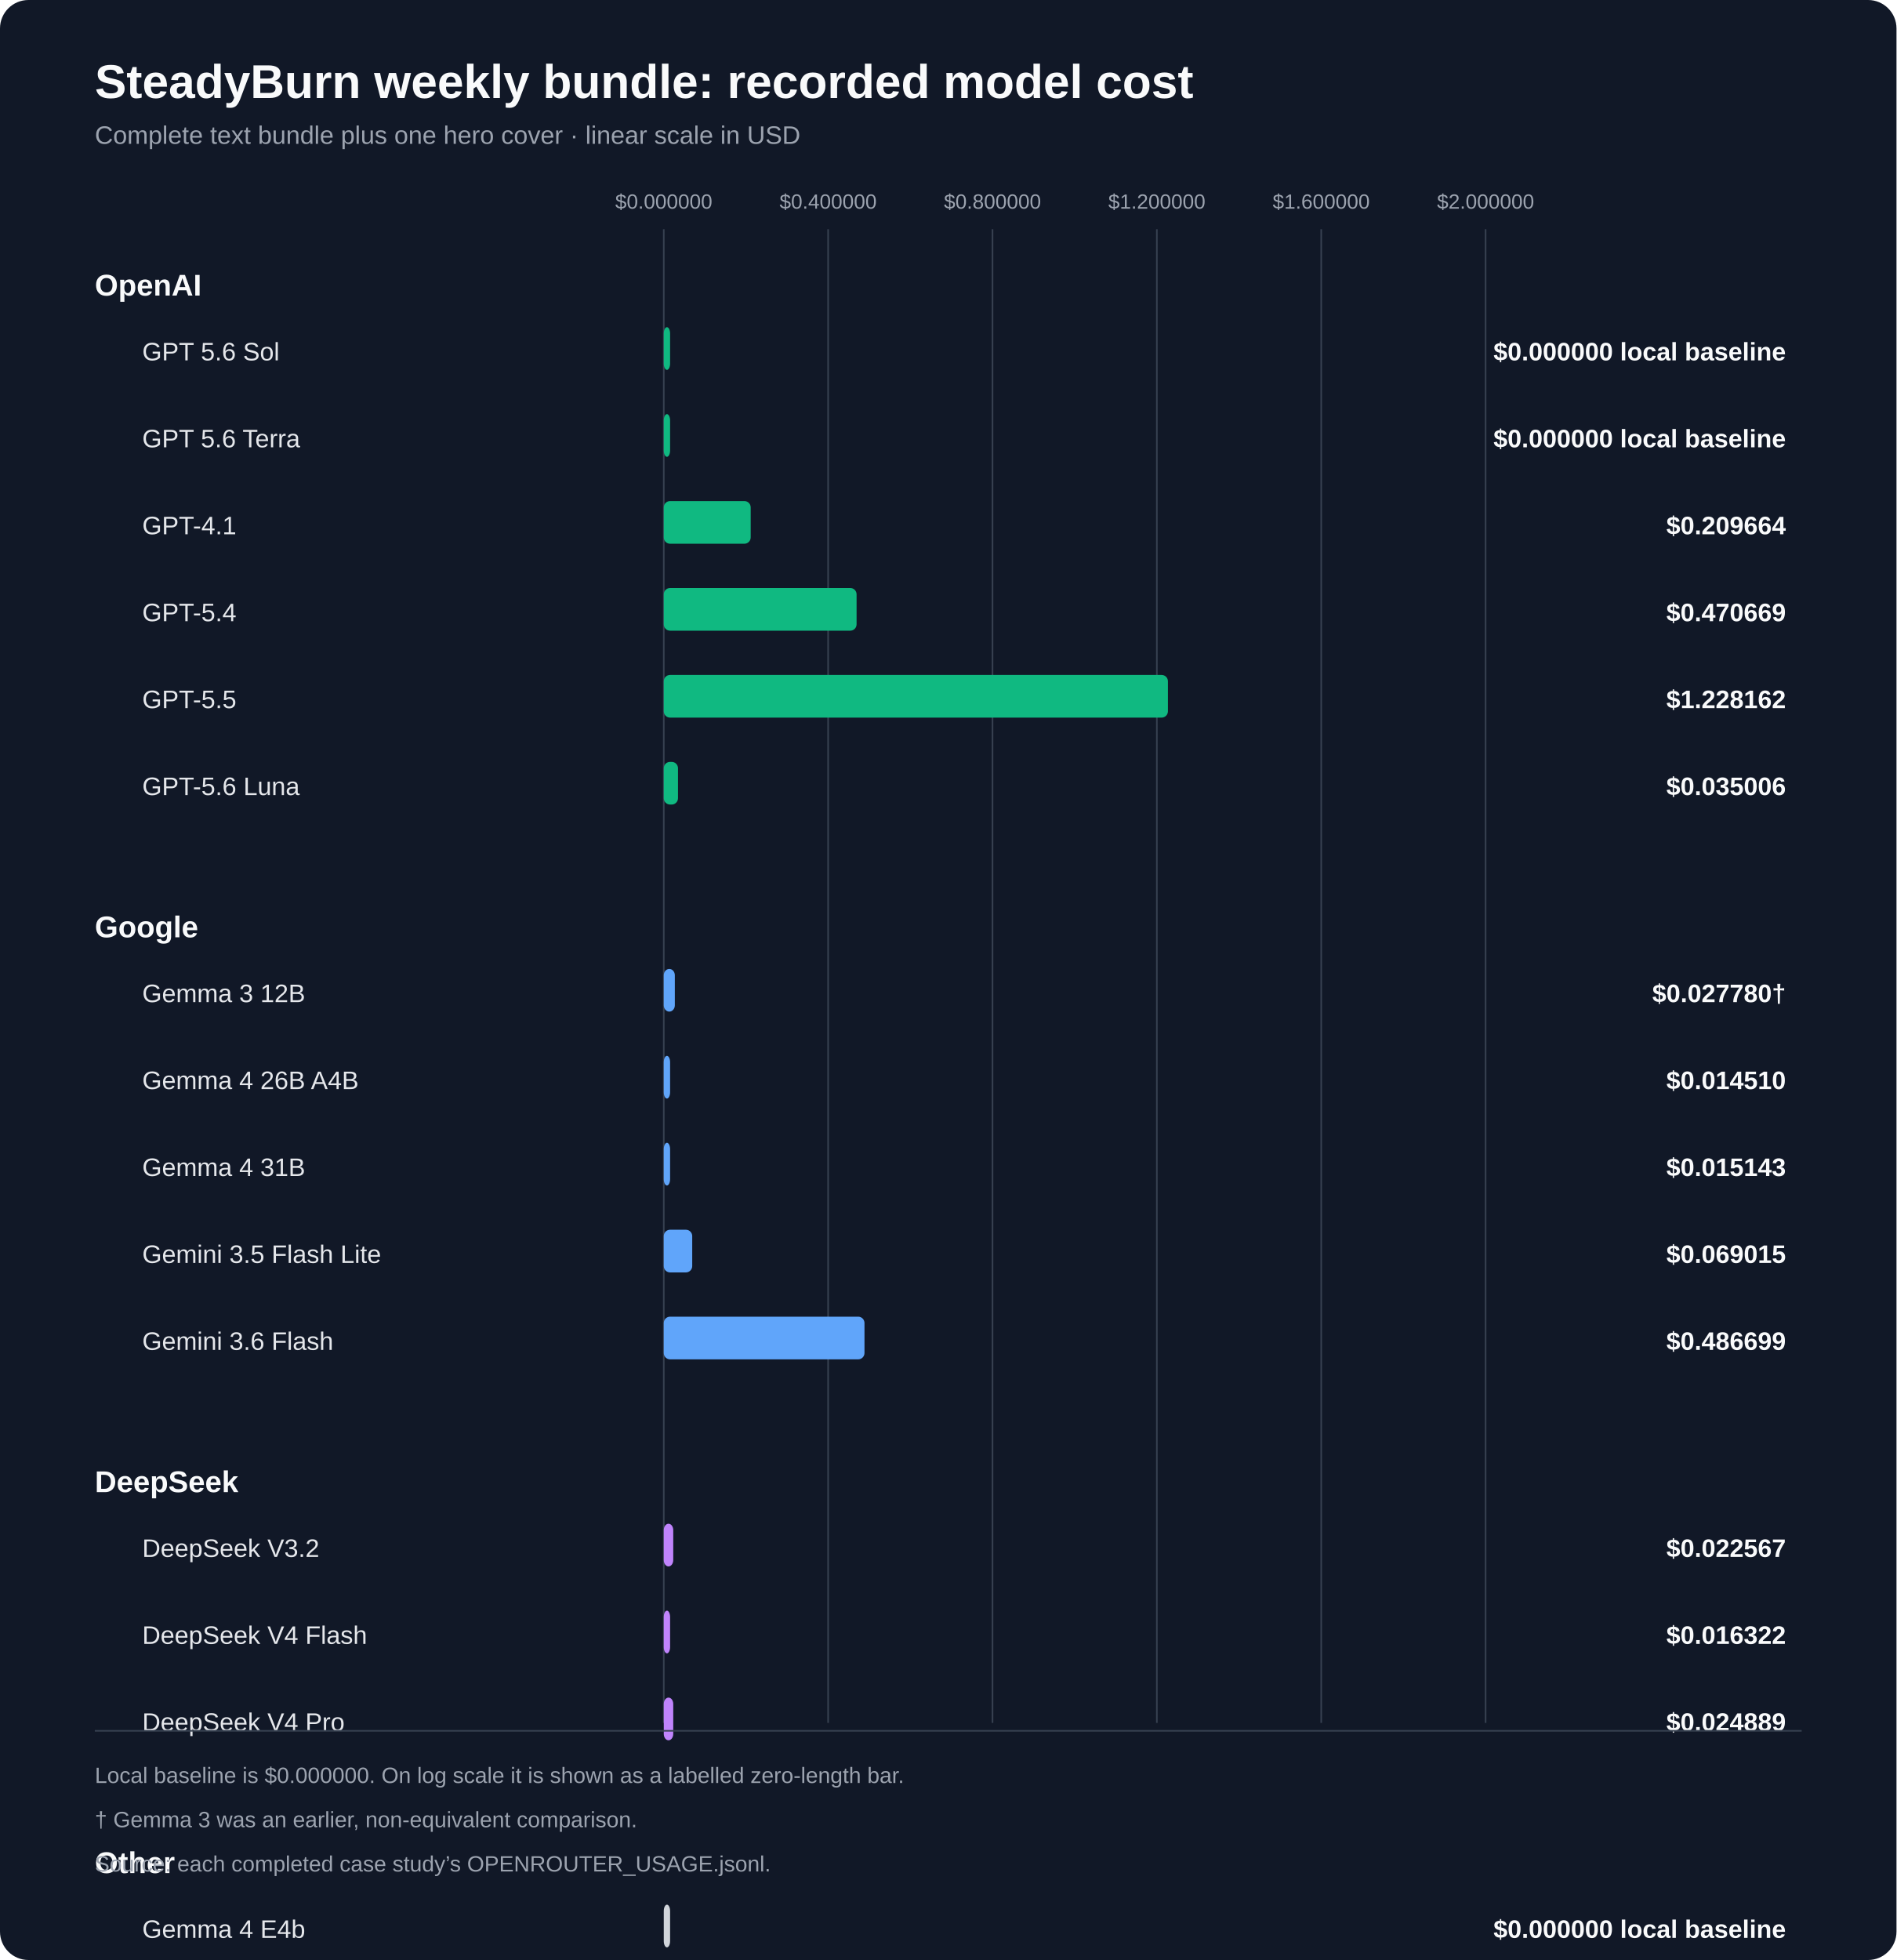
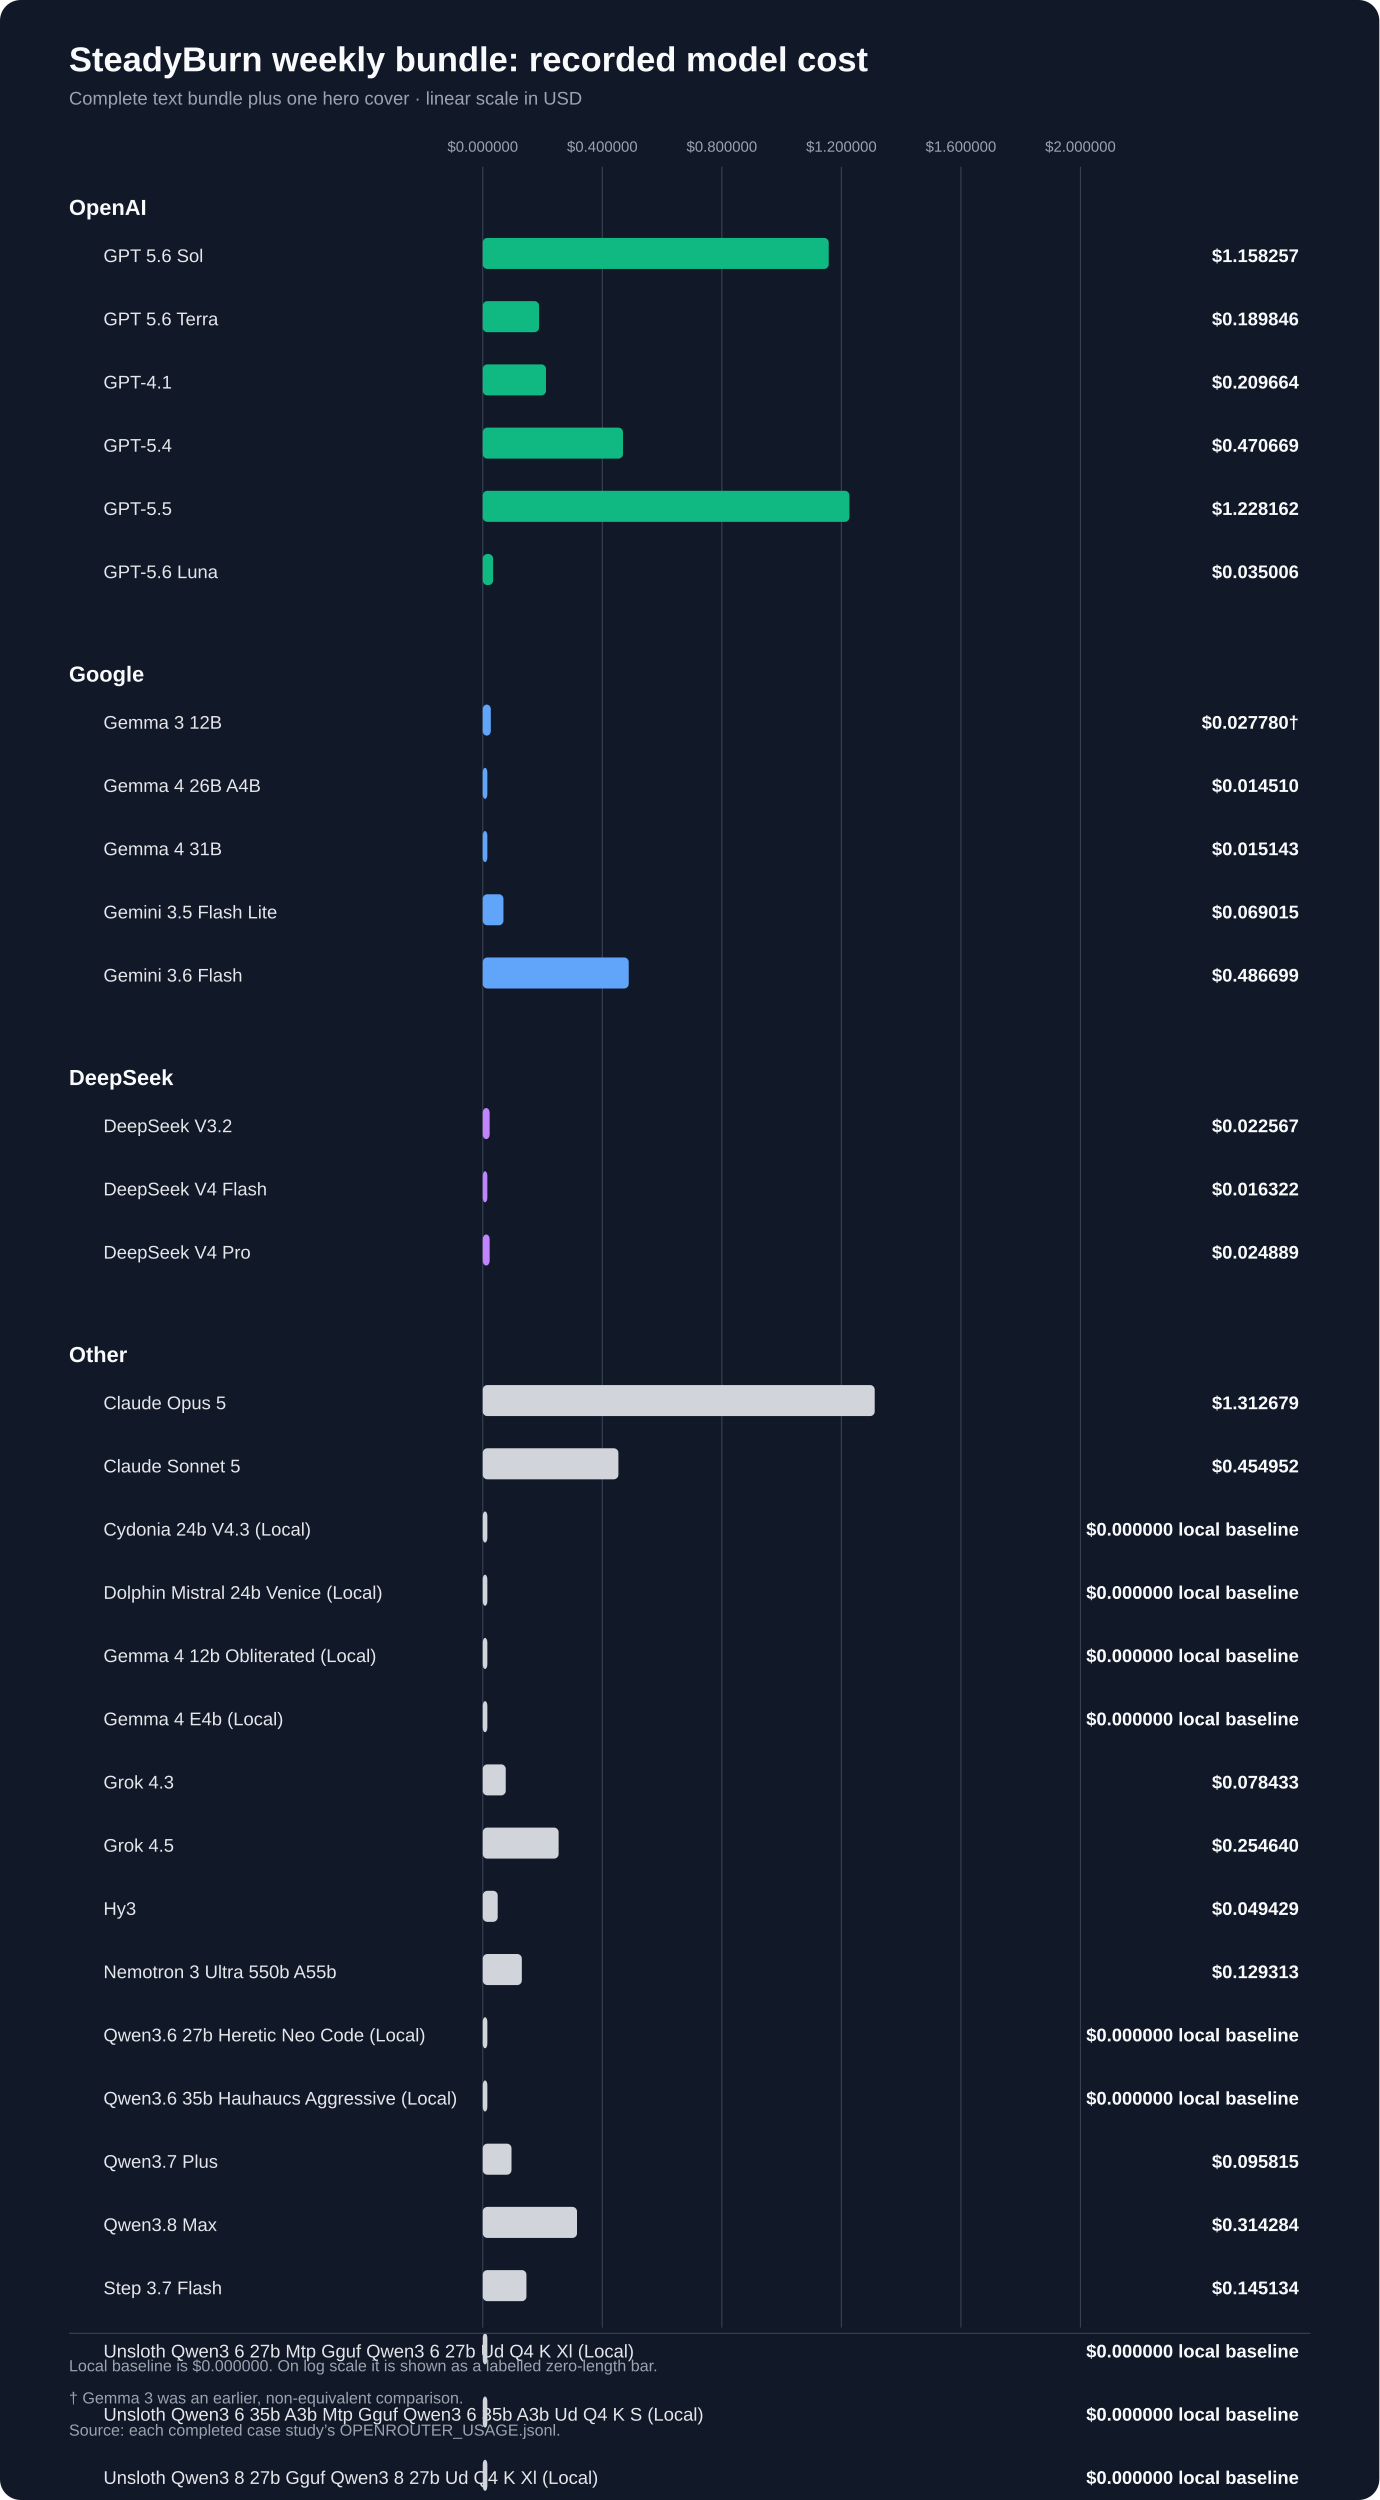
- <svg xmlns="http://www.w3.org/2000/svg" width="1200" height="1240" viewBox="0 0 1200 1240" role="img" aria-labelledby="title description">
+ <svg xmlns="http://www.w3.org/2000/svg" width="1200" height="2175" viewBox="0 0 1200 2175" role="img" aria-labelledby="title description">
  <style>.bg{fill:#111827}.title{fill:#f9fafb;font:700 30px Arial,sans-serif}.subtitle,.axis,.note{fill:#9ca3af;font:16px Arial,sans-serif}.group{fill:#f9fafb;font:700 19px Arial,sans-serif}.label{fill:#e5e7eb;font:16px Arial,sans-serif}.value{fill:#f9fafb;font:700 16px Arial,sans-serif;text-anchor:end}.axis{font-size:13px;text-anchor:middle}.note{font-size:14px}.grid{stroke:#374151;stroke-width:1}</style>
-   <rect class="bg" width="1200" height="1240" rx="18" />
+   <rect class="bg" width="1200" height="2175" rx="18" />
  <text class="title" x="60" y="62">SteadyBurn weekly bundle: recorded model cost</text>
  <text class="subtitle" x="60" y="91">Complete text bundle plus one hero cover · linear scale in USD</text>
-   <line class="grid" x1="420" y1="145" x2="420" y2="1090" />
+   <line class="grid" x1="420" y1="145" x2="420" y2="2025" />
  <text class="axis" x="420" y="132">$0.000000</text>
-   <line class="grid" x1="524" y1="145" x2="524" y2="1090" />
+   <line class="grid" x1="524" y1="145" x2="524" y2="2025" />
  <text class="axis" x="524" y="132">$0.400000</text>
-   <line class="grid" x1="628" y1="145" x2="628" y2="1090" />
+   <line class="grid" x1="628" y1="145" x2="628" y2="2025" />
  <text class="axis" x="628" y="132">$0.800000</text>
-   <line class="grid" x1="732" y1="145" x2="732" y2="1090" />
+   <line class="grid" x1="732" y1="145" x2="732" y2="2025" />
  <text class="axis" x="732" y="132">$1.200000</text>
-   <line class="grid" x1="836" y1="145" x2="836" y2="1090" />
+   <line class="grid" x1="836" y1="145" x2="836" y2="2025" />
  <text class="axis" x="836" y="132">$1.600000</text>
-   <line class="grid" x1="940" y1="145" x2="940" y2="1090" />
+   <line class="grid" x1="940" y1="145" x2="940" y2="2025" />
  <text class="axis" x="940" y="132">$2.000000</text>
  <text class="group" x="60" y="187">OpenAI</text>
  <text class="label" x="90" y="228">GPT 5.6 Sol</text>
-   <rect fill="#10b981" x="420" y="207" width="4" height="27" rx="4" />
-   <text class="value" x="1130" y="228">$0.000000 local baseline</text>
+   <rect fill="#10b981" x="420" y="207" width="301" height="27" rx="4" />
+   <text class="value" x="1130" y="228">$1.158257</text>
  <text class="label" x="90" y="283">GPT 5.6 Terra</text>
-   <rect fill="#10b981" x="420" y="262" width="4" height="27" rx="4" />
-   <text class="value" x="1130" y="283">$0.000000 local baseline</text>
+   <rect fill="#10b981" x="420" y="262" width="49" height="27" rx="4" />
+   <text class="value" x="1130" y="283">$0.189846</text>
  <text class="label" x="90" y="338">GPT-4.1</text>
  <rect fill="#10b981" x="420" y="317" width="55" height="27" rx="4" />
  <text class="value" x="1130" y="338">$0.209664</text>
  <text class="label" x="90" y="393">GPT-5.4</text>
  <rect fill="#10b981" x="420" y="372" width="122" height="27" rx="4" />
  <text class="value" x="1130" y="393">$0.470669</text>
  <text class="label" x="90" y="448">GPT-5.5</text>
  <rect fill="#10b981" x="420" y="427" width="319" height="27" rx="4" />
  <text class="value" x="1130" y="448">$1.228162</text>
  <text class="label" x="90" y="503">GPT-5.6 Luna</text>
  <rect fill="#10b981" x="420" y="482" width="9" height="27" rx="4" />
  <text class="value" x="1130" y="503">$0.035006</text>
  <text class="group" x="60" y="593">Google</text>
  <text class="label" x="90" y="634">Gemma 3 12B</text>
  <rect fill="#60a5fa" x="420" y="613" width="7" height="27" rx="4" />
  <text class="value" x="1130" y="634">$0.027780†</text>
  <text class="label" x="90" y="689">Gemma 4 26B A4B</text>
  <rect fill="#60a5fa" x="420" y="668" width="4" height="27" rx="4" />
  <text class="value" x="1130" y="689">$0.014510</text>
  <text class="label" x="90" y="744">Gemma 4 31B</text>
  <rect fill="#60a5fa" x="420" y="723" width="4" height="27" rx="4" />
  <text class="value" x="1130" y="744">$0.015143</text>
  <text class="label" x="90" y="799">Gemini 3.5 Flash Lite</text>
  <rect fill="#60a5fa" x="420" y="778" width="18" height="27" rx="4" />
  <text class="value" x="1130" y="799">$0.069015</text>
  <text class="label" x="90" y="854">Gemini 3.6 Flash</text>
  <rect fill="#60a5fa" x="420" y="833" width="127" height="27" rx="4" />
  <text class="value" x="1130" y="854">$0.486699</text>
  <text class="group" x="60" y="944">DeepSeek</text>
  <text class="label" x="90" y="985">DeepSeek V3.2</text>
  <rect fill="#c084fc" x="420" y="964" width="6" height="27" rx="4" />
  <text class="value" x="1130" y="985">$0.022567</text>
  <text class="label" x="90" y="1040">DeepSeek V4 Flash</text>
  <rect fill="#c084fc" x="420" y="1019" width="4" height="27" rx="4" />
  <text class="value" x="1130" y="1040">$0.016322</text>
  <text class="label" x="90" y="1095">DeepSeek V4 Pro</text>
  <rect fill="#c084fc" x="420" y="1074" width="6" height="27" rx="4" />
  <text class="value" x="1130" y="1095">$0.024889</text>
  <text class="group" x="60" y="1185">Other</text>
-   <text class="label" x="90" y="1226">Gemma 4 E4b</text>
-   <rect fill="#d1d5db" x="420" y="1205" width="4" height="27" rx="4" />
-   <text class="value" x="1130" y="1226">$0.000000 local baseline</text>
-   <line class="grid" x1="60" y1="1095" x2="1140" y2="1095" />
-   <text class="note" x="60" y="1128">Local baseline is $0.000000. On log scale it is shown as a labelled zero-length bar.</text>
-   <text class="note" x="60" y="1156">† Gemma 3 was an earlier, non-equivalent comparison.</text>
-   <text class="note" x="60" y="1184">Source: each completed case study’s OPENROUTER_USAGE.jsonl.</text>
+   <text class="label" x="90" y="1226">Claude Opus 5</text>
+   <rect fill="#d1d5db" x="420" y="1205" width="341" height="27" rx="4" />
+   <text class="value" x="1130" y="1226">$1.312679</text>
+   <text class="label" x="90" y="1281">Claude Sonnet 5</text>
+   <rect fill="#d1d5db" x="420" y="1260" width="118" height="27" rx="4" />
+   <text class="value" x="1130" y="1281">$0.454952</text>
+   <text class="label" x="90" y="1336">Cydonia 24b V4.3 (Local)</text>
+   <rect fill="#d1d5db" x="420" y="1315" width="4" height="27" rx="4" />
+   <text class="value" x="1130" y="1336">$0.000000 local baseline</text>
+   <text class="label" x="90" y="1391">Dolphin Mistral 24b Venice (Local)</text>
+   <rect fill="#d1d5db" x="420" y="1370" width="4" height="27" rx="4" />
+   <text class="value" x="1130" y="1391">$0.000000 local baseline</text>
+   <text class="label" x="90" y="1446">Gemma 4 12b Obliterated (Local)</text>
+   <rect fill="#d1d5db" x="420" y="1425" width="4" height="27" rx="4" />
+   <text class="value" x="1130" y="1446">$0.000000 local baseline</text>
+   <text class="label" x="90" y="1501">Gemma 4 E4b (Local)</text>
+   <rect fill="#d1d5db" x="420" y="1480" width="4" height="27" rx="4" />
+   <text class="value" x="1130" y="1501">$0.000000 local baseline</text>
+   <text class="label" x="90" y="1556">Grok 4.3</text>
+   <rect fill="#d1d5db" x="420" y="1535" width="20" height="27" rx="4" />
+   <text class="value" x="1130" y="1556">$0.078433</text>
+   <text class="label" x="90" y="1611">Grok 4.5</text>
+   <rect fill="#d1d5db" x="420" y="1590" width="66" height="27" rx="4" />
+   <text class="value" x="1130" y="1611">$0.254640</text>
+   <text class="label" x="90" y="1666">Hy3</text>
+   <rect fill="#d1d5db" x="420" y="1645" width="13" height="27" rx="4" />
+   <text class="value" x="1130" y="1666">$0.049429</text>
+   <text class="label" x="90" y="1721">Nemotron 3 Ultra 550b A55b</text>
+   <rect fill="#d1d5db" x="420" y="1700" width="34" height="27" rx="4" />
+   <text class="value" x="1130" y="1721">$0.129313</text>
+   <text class="label" x="90" y="1776">Qwen3.6 27b Heretic Neo Code (Local)</text>
+   <rect fill="#d1d5db" x="420" y="1755" width="4" height="27" rx="4" />
+   <text class="value" x="1130" y="1776">$0.000000 local baseline</text>
+   <text class="label" x="90" y="1831">Qwen3.6 35b Hauhaucs Aggressive (Local)</text>
+   <rect fill="#d1d5db" x="420" y="1810" width="4" height="27" rx="4" />
+   <text class="value" x="1130" y="1831">$0.000000 local baseline</text>
+   <text class="label" x="90" y="1886">Qwen3.7 Plus</text>
+   <rect fill="#d1d5db" x="420" y="1865" width="25" height="27" rx="4" />
+   <text class="value" x="1130" y="1886">$0.095815</text>
+   <text class="label" x="90" y="1941">Qwen3.8 Max</text>
+   <rect fill="#d1d5db" x="420" y="1920" width="82" height="27" rx="4" />
+   <text class="value" x="1130" y="1941">$0.314284</text>
+   <text class="label" x="90" y="1996">Step 3.7 Flash</text>
+   <rect fill="#d1d5db" x="420" y="1975" width="38" height="27" rx="4" />
+   <text class="value" x="1130" y="1996">$0.145134</text>
+   <text class="label" x="90" y="2051">Unsloth Qwen3 6 27b Mtp Gguf Qwen3 6 27b Ud Q4 K Xl (Local)</text>
+   <rect fill="#d1d5db" x="420" y="2030" width="4" height="27" rx="4" />
+   <text class="value" x="1130" y="2051">$0.000000 local baseline</text>
+   <text class="label" x="90" y="2106">Unsloth Qwen3 6 35b A3b Mtp Gguf Qwen3 6 35b A3b Ud Q4 K S (Local)</text>
+   <rect fill="#d1d5db" x="420" y="2085" width="4" height="27" rx="4" />
+   <text class="value" x="1130" y="2106">$0.000000 local baseline</text>
+   <text class="label" x="90" y="2161">Unsloth Qwen3 8 27b Gguf Qwen3 8 27b Ud Q4 K Xl (Local)</text>
+   <rect fill="#d1d5db" x="420" y="2140" width="4" height="27" rx="4" />
+   <text class="value" x="1130" y="2161">$0.000000 local baseline</text>
+   <line class="grid" x1="60" y1="2030" x2="1140" y2="2030" />
+   <text class="note" x="60" y="2063">Local baseline is $0.000000. On log scale it is shown as a labelled zero-length bar.</text>
+   <text class="note" x="60" y="2091">† Gemma 3 was an earlier, non-equivalent comparison.</text>
+   <text class="note" x="60" y="2119">Source: each completed case study’s OPENROUTER_USAGE.jsonl.</text>
</svg>
